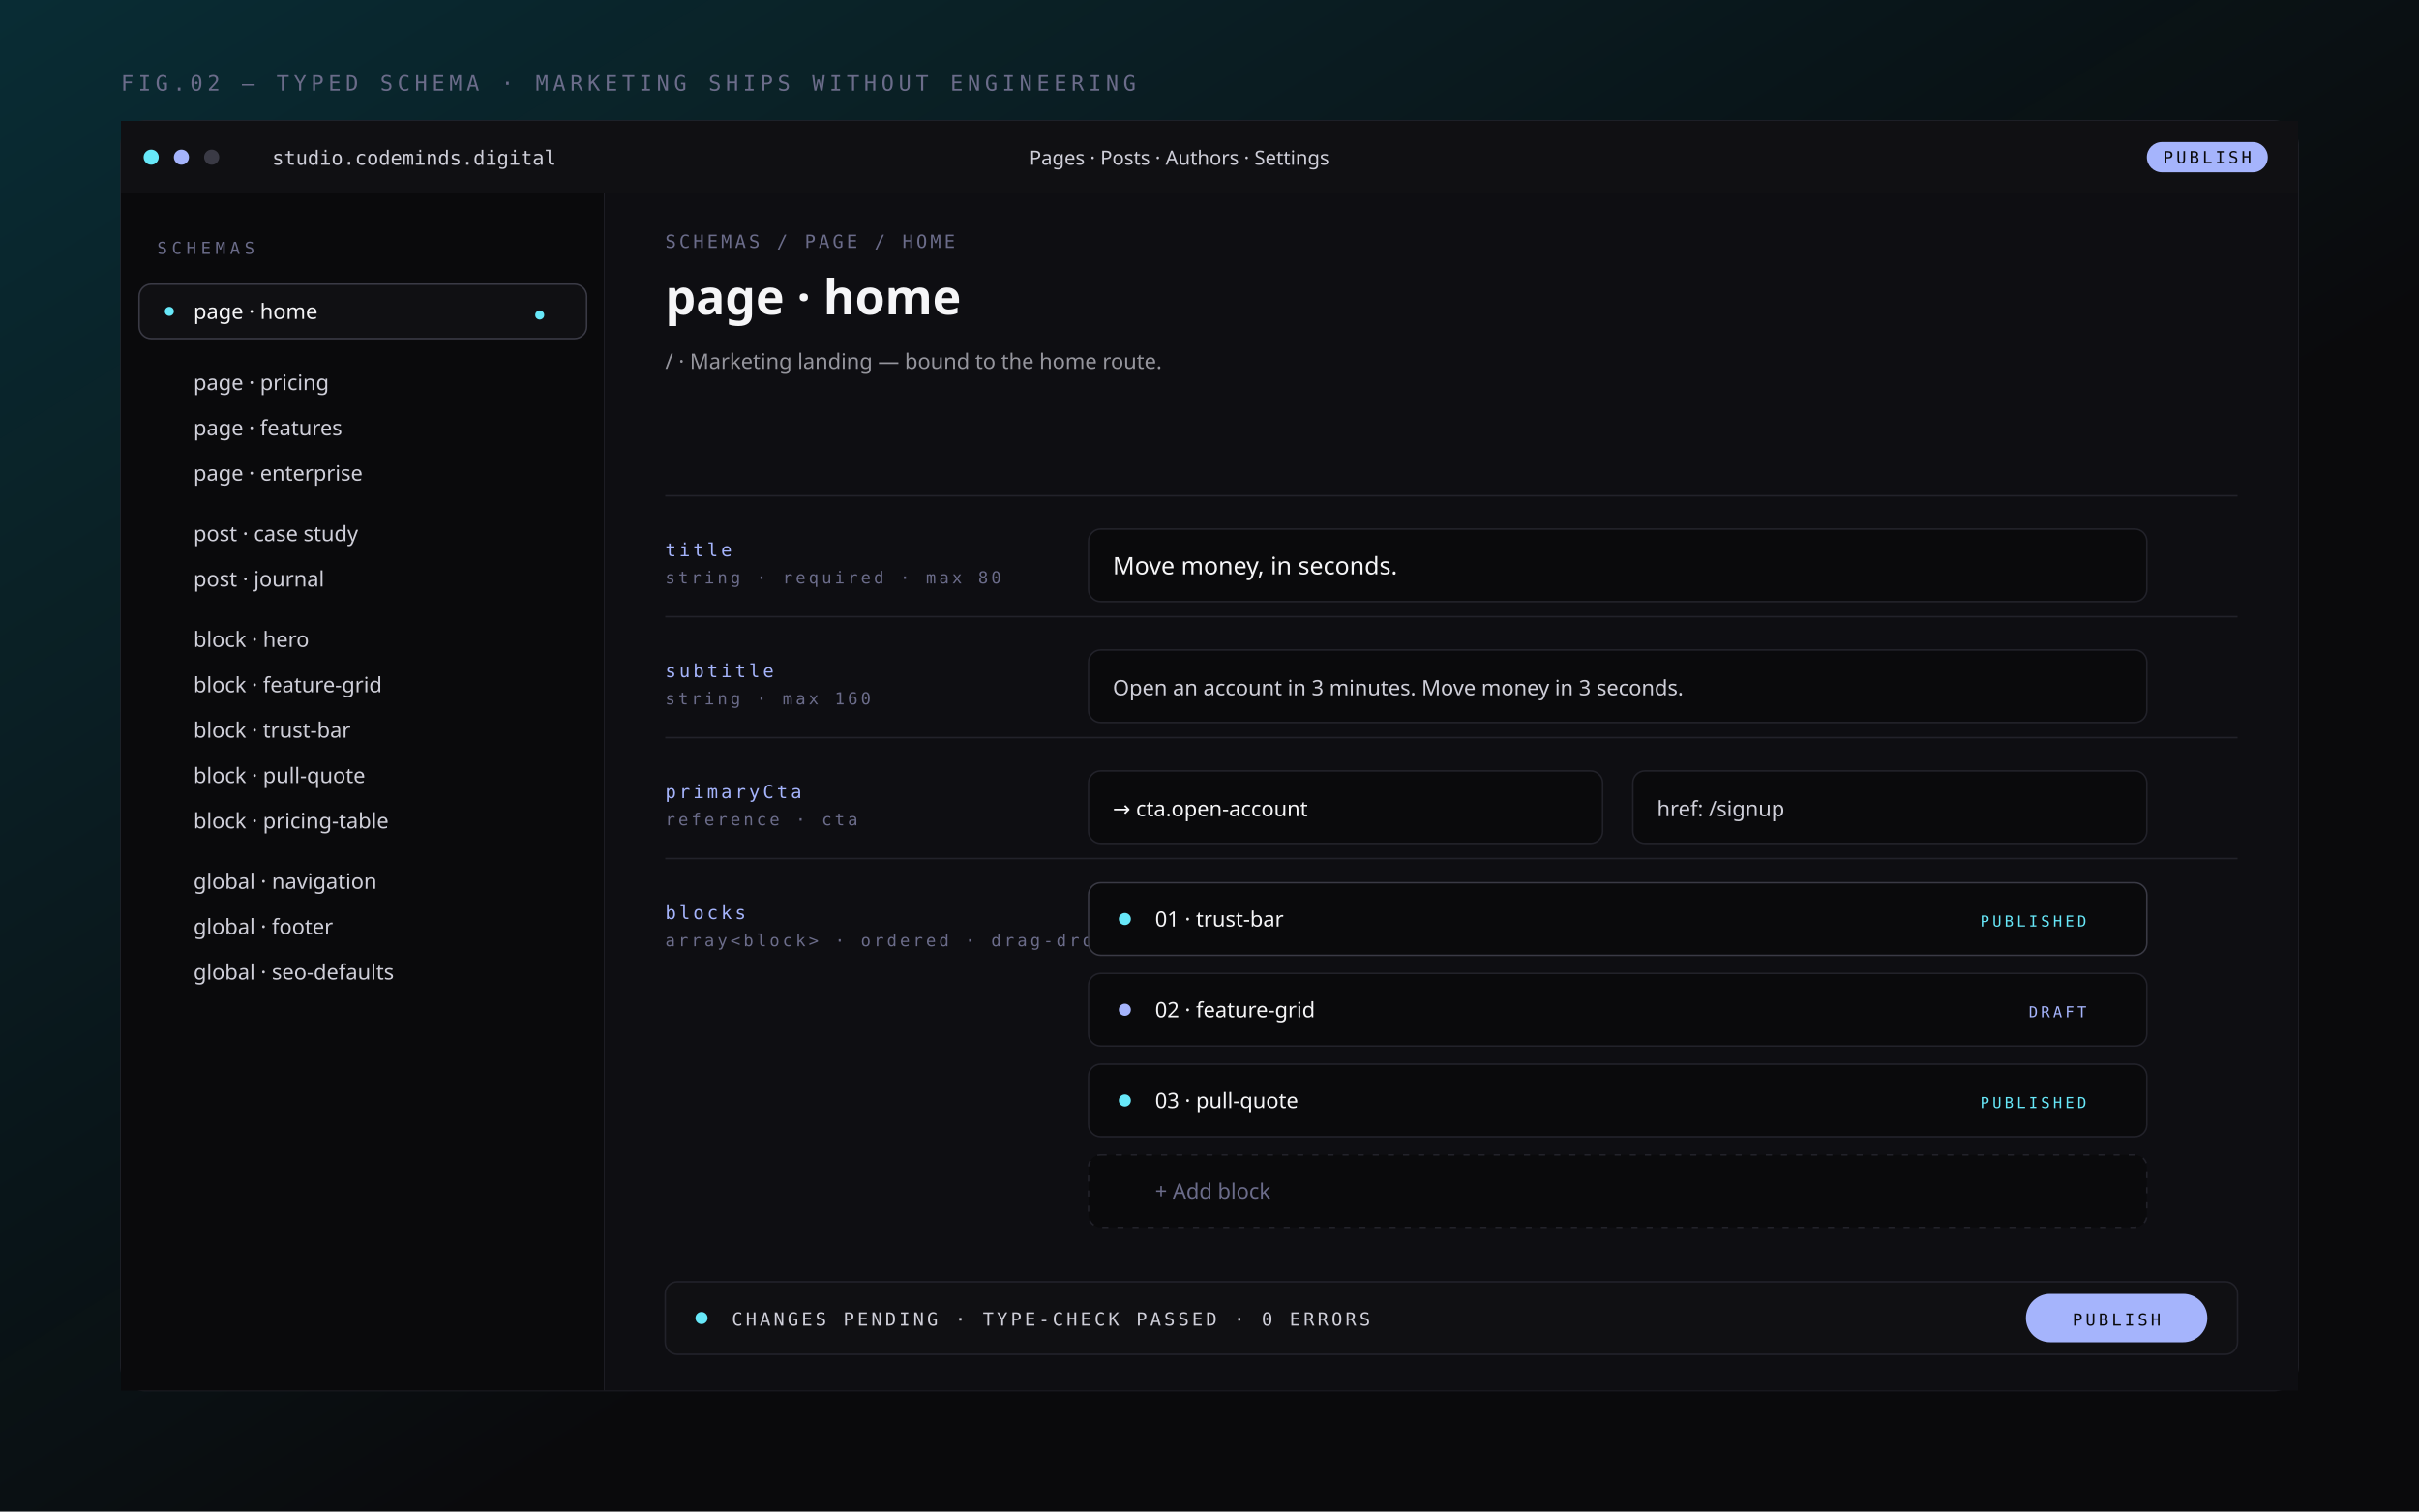
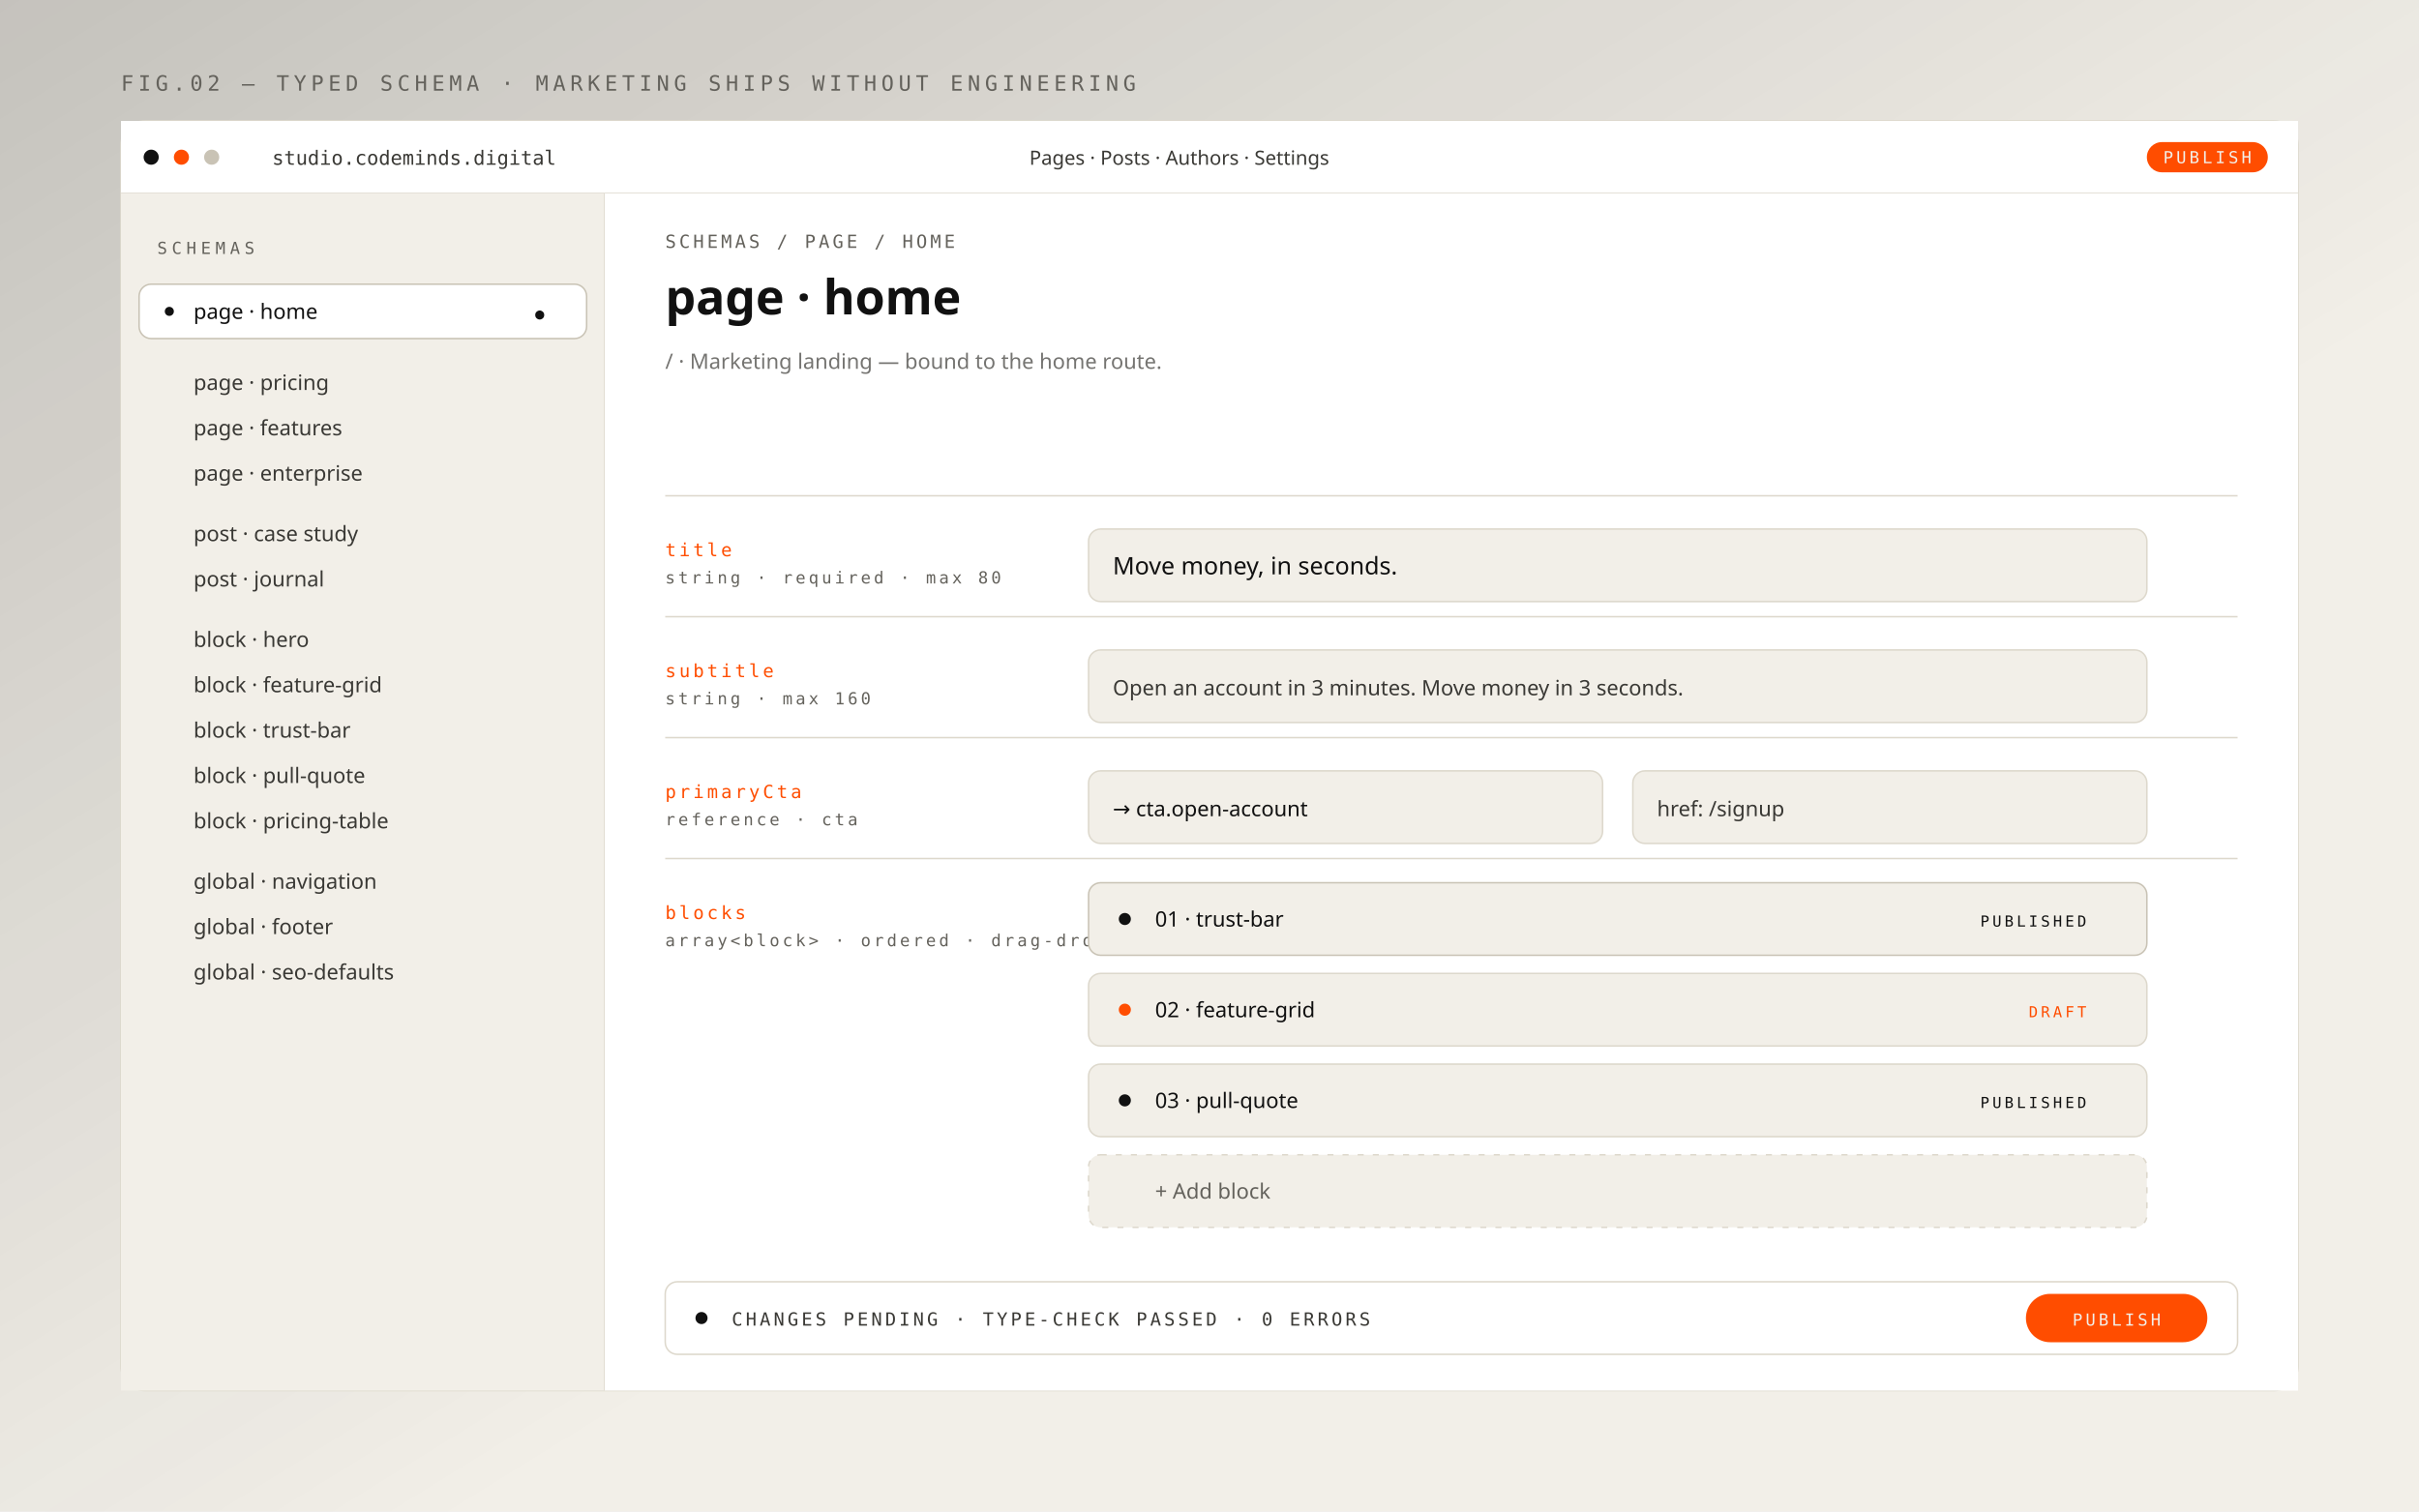
<svg xmlns="http://www.w3.org/2000/svg" viewBox="0 0 1600 1000" preserveAspectRatio="xMidYMid slice" role="img" aria-label="Typed CMS schema editor view">
  <defs>
    <linearGradient id="s2Glow" x1="0" y1="0" x2="1" y2="1">
-       <stop offset="0%" stop-color="#06b6d4" stop-opacity="0.20" />
-       <stop offset="60%" stop-color="#06b6d4" stop-opacity="0" />
+       <stop offset="0%" stop-color="#111111" stop-opacity="0.20" />
+       <stop offset="60%" stop-color="#111111" stop-opacity="0" />
    </linearGradient>
  </defs>
-   <rect width="1600" height="1000" fill="#0a0a0c" />
+   <rect width="1600" height="1000" fill="#F2EFE8" />
  <rect width="1600" height="1000" fill="url(#s2Glow)" />
-   <rect x="80" y="80" width="1440" height="840" rx="16" fill="#0e0e12" stroke="#22222a" />
+   <rect x="80" y="80" width="1440" height="840" rx="16" fill="#FFFFFF" stroke="#DDD8CC" />
  <g transform="translate(80, 80)">
-     <rect width="1440" height="48" fill="#101013" />
-     <line x1="0" y1="48" x2="1440" y2="48" stroke="#22222a" />
-     <circle cx="20" cy="24" r="5" fill="#67e8f9" />
-     <circle cx="40" cy="24" r="5" fill="#a5b4fc" />
-     <circle cx="60" cy="24" r="5" fill="#3a3a45" />
-     <text x="100" y="29" font-family="ui-monospace, monospace" font-size="13" fill="#cfcfd9">studio.codeminds.digital</text>
-     <g font-family="Geist, system-ui, sans-serif" font-size="13" fill="#cfcfd9">
+     <rect width="1440" height="48" fill="#FFFFFF" />
+     <line x1="0" y1="48" x2="1440" y2="48" stroke="#DDD8CC" />
+     <circle cx="20" cy="24" r="5" fill="#111111" />
+     <circle cx="40" cy="24" r="5" fill="#FF4D00" />
+     <circle cx="60" cy="24" r="5" fill="#C9C3B5" />
+     <text x="100" y="29" font-family="ui-monospace, monospace" font-size="13" fill="#3A3935">studio.codeminds.digital</text>
+     <g font-family="Geist, system-ui, sans-serif" font-size="13" fill="#3A3935">
      <text x="700" y="29" text-anchor="middle">Pages · Posts · Authors · Settings</text>
    </g>
-     <rect x="1340" y="14" width="80" height="20" rx="10" fill="#a5b4fc" />
-     <text x="1380" y="28" text-anchor="middle" font-family="ui-monospace, monospace" font-size="11" letter-spacing="2" fill="#0a0a0c">PUBLISH</text>
+     <rect x="1340" y="14" width="80" height="20" rx="10" fill="#FF4D00" />
+     <text x="1380" y="28" text-anchor="middle" font-family="ui-monospace, monospace" font-size="11" letter-spacing="2" fill="#F2EFE8">PUBLISH</text>
  </g>
  <g transform="translate(80, 128)">
-     <rect width="320" height="792" fill="#0a0a0c" />
-     <line x1="320" y1="0" x2="320" y2="792" stroke="#22222a" />
-     <text x="24" y="40" font-family="ui-monospace, monospace" font-size="11" letter-spacing="3" fill="#6b6c8a">SCHEMAS</text>
-     <g font-family="Geist, system-ui, sans-serif" font-size="14" fill="#cfcfd9">
-       <rect x="12" y="60" width="296" height="36" rx="8" fill="#101013" stroke="#3a3a45" />
-       <circle cx="32" cy="78" r="3" fill="#67e8f9" />
-       <text x="48" y="83" fill="#f5f5f7">page · home</text>
-       <text x="280" y="83" text-anchor="end" font-family="ui-monospace, monospace" font-size="10" fill="#67e8f9" letter-spacing="2">●</text>
+     <rect width="320" height="792" fill="#F2EFE8" />
+     <line x1="320" y1="0" x2="320" y2="792" stroke="#DDD8CC" />
+     <text x="24" y="40" font-family="ui-monospace, monospace" font-size="11" letter-spacing="3" fill="#64625C">SCHEMAS</text>
+     <g font-family="Geist, system-ui, sans-serif" font-size="14" fill="#3A3935">
+       <rect x="12" y="60" width="296" height="36" rx="8" fill="#FFFFFF" stroke="#C9C3B5" />
+       <circle cx="32" cy="78" r="3" fill="#111111" />
+       <text x="48" y="83" fill="#111111">page · home</text>
+       <text x="280" y="83" text-anchor="end" font-family="ui-monospace, monospace" font-size="10" fill="#111111" letter-spacing="2">●</text>
      <text x="48" y="130">page · pricing</text>
      <text x="48" y="160">page · features</text>
      <text x="48" y="190">page · enterprise</text>
      <text x="48" y="230">post · case study</text>
      <text x="48" y="260">post · journal</text>
      <text x="48" y="300">block · hero</text>
      <text x="48" y="330">block · feature-grid</text>
      <text x="48" y="360">block · trust-bar</text>
      <text x="48" y="390">block · pull-quote</text>
      <text x="48" y="420">block · pricing-table</text>
      <text x="48" y="460">global · navigation</text>
      <text x="48" y="490">global · footer</text>
      <text x="48" y="520">global · seo-defaults</text>
    </g>
  </g>
  <g transform="translate(400, 128)">
-     <rect width="1120" height="792" fill="#0e0e12" />
-     <g transform="translate(40, 36)" font-family="ui-monospace, monospace" font-size="12" letter-spacing="2" fill="#6b6c8a">
+     <rect width="1120" height="792" fill="#FFFFFF" />
+     <g transform="translate(40, 36)" font-family="ui-monospace, monospace" font-size="12" letter-spacing="2" fill="#64625C">
      <text>SCHEMAS / PAGE / HOME</text>
    </g>
    <g transform="translate(40, 80)" font-family="Geist, system-ui, sans-serif">
-       <text font-size="32" font-weight="700" fill="#f5f5f7">page · home</text>
-       <text y="36" font-size="14" fill="#cfcfd9" opacity="0.7">/  ·  Marketing landing — bound to the home route.</text>
+       <text font-size="32" font-weight="700" fill="#111111">page · home</text>
+       <text y="36" font-size="14" fill="#3A3935" opacity="0.7">/  ·  Marketing landing — bound to the home route.</text>
    </g>
    <g transform="translate(40, 200)" font-family="Geist, system-ui, sans-serif">
-       <line x1="0" y1="0" x2="1040" y2="0" stroke="#22222a" />
+       <line x1="0" y1="0" x2="1040" y2="0" stroke="#DDD8CC" />
      <g transform="translate(0, 16)">
        <rect width="1040" height="60" fill="transparent" />
-         <text font-family="ui-monospace, monospace" font-size="12" letter-spacing="2" y="24" fill="#a5b4fc">title</text>
-         <text font-family="ui-monospace, monospace" font-size="11" letter-spacing="2" y="42" fill="#6b6c8a">string · required · max 80</text>
-         <rect x="280" y="6" width="700" height="48" rx="8" fill="#0a0a0c" stroke="#22222a" />
-         <text x="296" y="36" font-size="16" fill="#f5f5f7">Move money, in seconds.</text>
+         <text font-family="ui-monospace, monospace" font-size="12" letter-spacing="2" y="24" fill="#FF4D00">title</text>
+         <text font-family="ui-monospace, monospace" font-size="11" letter-spacing="2" y="42" fill="#64625C">string · required · max 80</text>
+         <rect x="280" y="6" width="700" height="48" rx="8" fill="#F2EFE8" stroke="#DDD8CC" />
+         <text x="296" y="36" font-size="16" fill="#111111">Move money, in seconds.</text>
      </g>
-       <line x1="0" y1="80" x2="1040" y2="80" stroke="#22222a" />
+       <line x1="0" y1="80" x2="1040" y2="80" stroke="#DDD8CC" />
      <g transform="translate(0, 96)">
-         <text font-family="ui-monospace, monospace" font-size="12" letter-spacing="2" y="24" fill="#a5b4fc">subtitle</text>
-         <text font-family="ui-monospace, monospace" font-size="11" letter-spacing="2" y="42" fill="#6b6c8a">string · max 160</text>
-         <rect x="280" y="6" width="700" height="48" rx="8" fill="#0a0a0c" stroke="#22222a" />
-         <text x="296" y="36" font-size="14" fill="#cfcfd9">Open an account in 3 minutes. Move money in 3 seconds.</text>
+         <text font-family="ui-monospace, monospace" font-size="12" letter-spacing="2" y="24" fill="#FF4D00">subtitle</text>
+         <text font-family="ui-monospace, monospace" font-size="11" letter-spacing="2" y="42" fill="#64625C">string · max 160</text>
+         <rect x="280" y="6" width="700" height="48" rx="8" fill="#F2EFE8" stroke="#DDD8CC" />
+         <text x="296" y="36" font-size="14" fill="#3A3935">Open an account in 3 minutes. Move money in 3 seconds.</text>
      </g>
-       <line x1="0" y1="160" x2="1040" y2="160" stroke="#22222a" />
+       <line x1="0" y1="160" x2="1040" y2="160" stroke="#DDD8CC" />
      <g transform="translate(0, 176)">
-         <text font-family="ui-monospace, monospace" font-size="12" letter-spacing="2" y="24" fill="#a5b4fc">primaryCta</text>
-         <text font-family="ui-monospace, monospace" font-size="11" letter-spacing="2" y="42" fill="#6b6c8a">reference · cta</text>
-         <rect x="280" y="6" width="340" height="48" rx="8" fill="#0a0a0c" stroke="#22222a" />
-         <text x="296" y="36" font-size="14" fill="#f5f5f7">→ cta.open-account</text>
-         <rect x="640" y="6" width="340" height="48" rx="8" fill="#0a0a0c" stroke="#22222a" />
-         <text x="656" y="36" font-size="14" fill="#cfcfd9">href: /signup</text>
+         <text font-family="ui-monospace, monospace" font-size="12" letter-spacing="2" y="24" fill="#FF4D00">primaryCta</text>
+         <text font-family="ui-monospace, monospace" font-size="11" letter-spacing="2" y="42" fill="#64625C">reference · cta</text>
+         <rect x="280" y="6" width="340" height="48" rx="8" fill="#F2EFE8" stroke="#DDD8CC" />
+         <text x="296" y="36" font-size="14" fill="#111111">→ cta.open-account</text>
+         <rect x="640" y="6" width="340" height="48" rx="8" fill="#F2EFE8" stroke="#DDD8CC" />
+         <text x="656" y="36" font-size="14" fill="#3A3935">href: /signup</text>
      </g>
-       <line x1="0" y1="240" x2="1040" y2="240" stroke="#22222a" />
+       <line x1="0" y1="240" x2="1040" y2="240" stroke="#DDD8CC" />
      <g transform="translate(0, 256)">
-         <text font-family="ui-monospace, monospace" font-size="12" letter-spacing="2" y="24" fill="#a5b4fc">blocks</text>
-         <text font-family="ui-monospace, monospace" font-size="11" letter-spacing="2" y="42" fill="#6b6c8a">array&lt;block&gt; · ordered · drag-drop</text>
+         <text font-family="ui-monospace, monospace" font-size="12" letter-spacing="2" y="24" fill="#FF4D00">blocks</text>
+         <text font-family="ui-monospace, monospace" font-size="11" letter-spacing="2" y="42" fill="#64625C">array&lt;block&gt; · ordered · drag-drop</text>
        <g transform="translate(280, 0)">
-           <rect width="700" height="48" rx="8" fill="#0a0a0c" stroke="#3a3a45" />
-           <circle cx="24" cy="24" r="4" fill="#67e8f9" />
-           <text x="44" y="29" font-family="Geist, system-ui, sans-serif" font-size="14" fill="#f5f5f7">01 · trust-bar</text>
-           <text x="660" y="29" text-anchor="end" font-family="ui-monospace, monospace" font-size="10" letter-spacing="2" fill="#67e8f9">PUBLISHED</text>
+           <rect width="700" height="48" rx="8" fill="#F2EFE8" stroke="#C9C3B5" />
+           <circle cx="24" cy="24" r="4" fill="#111111" />
+           <text x="44" y="29" font-family="Geist, system-ui, sans-serif" font-size="14" fill="#111111">01 · trust-bar</text>
+           <text x="660" y="29" text-anchor="end" font-family="ui-monospace, monospace" font-size="10" letter-spacing="2" fill="#111111">PUBLISHED</text>
        </g>
        <g transform="translate(280, 60)">
-           <rect width="700" height="48" rx="8" fill="#0a0a0c" stroke="#22222a" />
-           <circle cx="24" cy="24" r="4" fill="#a5b4fc" />
-           <text x="44" y="29" font-family="Geist, system-ui, sans-serif" font-size="14" fill="#f5f5f7">02 · feature-grid</text>
-           <text x="660" y="29" text-anchor="end" font-family="ui-monospace, monospace" font-size="10" letter-spacing="2" fill="#a5b4fc">DRAFT</text>
+           <rect width="700" height="48" rx="8" fill="#F2EFE8" stroke="#DDD8CC" />
+           <circle cx="24" cy="24" r="4" fill="#FF4D00" />
+           <text x="44" y="29" font-family="Geist, system-ui, sans-serif" font-size="14" fill="#111111">02 · feature-grid</text>
+           <text x="660" y="29" text-anchor="end" font-family="ui-monospace, monospace" font-size="10" letter-spacing="2" fill="#FF4D00">DRAFT</text>
        </g>
        <g transform="translate(280, 120)">
-           <rect width="700" height="48" rx="8" fill="#0a0a0c" stroke="#22222a" />
-           <circle cx="24" cy="24" r="4" fill="#67e8f9" />
-           <text x="44" y="29" font-family="Geist, system-ui, sans-serif" font-size="14" fill="#f5f5f7">03 · pull-quote</text>
-           <text x="660" y="29" text-anchor="end" font-family="ui-monospace, monospace" font-size="10" letter-spacing="2" fill="#67e8f9">PUBLISHED</text>
+           <rect width="700" height="48" rx="8" fill="#F2EFE8" stroke="#DDD8CC" />
+           <circle cx="24" cy="24" r="4" fill="#111111" />
+           <text x="44" y="29" font-family="Geist, system-ui, sans-serif" font-size="14" fill="#111111">03 · pull-quote</text>
+           <text x="660" y="29" text-anchor="end" font-family="ui-monospace, monospace" font-size="10" letter-spacing="2" fill="#111111">PUBLISHED</text>
        </g>
        <g transform="translate(280, 180)">
-           <rect width="700" height="48" rx="8" fill="#0a0a0c" stroke="#22222a" stroke-dasharray="4 6" />
-           <text x="44" y="29" font-family="Geist, system-ui, sans-serif" font-size="14" fill="#6b6c8a">+ Add block</text>
+           <rect width="700" height="48" rx="8" fill="#F2EFE8" stroke="#DDD8CC" stroke-dasharray="4 6" />
+           <text x="44" y="29" font-family="Geist, system-ui, sans-serif" font-size="14" fill="#64625C">+ Add block</text>
        </g>
      </g>
    </g>
    <g transform="translate(40, 720)">
-       <rect width="1040" height="48" rx="8" fill="#101013" stroke="#22222a" />
-       <circle cx="24" cy="24" r="4" fill="#67e8f9" />
-       <text x="44" y="29" font-family="ui-monospace, monospace" font-size="12" letter-spacing="2" fill="#cfcfd9">CHANGES PENDING · TYPE-CHECK PASSED · 0 ERRORS</text>
-       <rect x="900" y="8" width="120" height="32" rx="16" fill="#a5b4fc" />
-       <text x="960" y="29" text-anchor="middle" font-family="ui-monospace, monospace" font-size="11" letter-spacing="2" fill="#0a0a0c">PUBLISH</text>
+       <rect width="1040" height="48" rx="8" fill="#FFFFFF" stroke="#DDD8CC" />
+       <circle cx="24" cy="24" r="4" fill="#111111" />
+       <text x="44" y="29" font-family="ui-monospace, monospace" font-size="12" letter-spacing="2" fill="#3A3935">CHANGES PENDING · TYPE-CHECK PASSED · 0 ERRORS</text>
+       <rect x="900" y="8" width="120" height="32" rx="16" fill="#FF4D00" />
+       <text x="960" y="29" text-anchor="middle" font-family="ui-monospace, monospace" font-size="11" letter-spacing="2" fill="#F2EFE8">PUBLISH</text>
    </g>
  </g>
-   <g font-family="ui-monospace, monospace" font-size="14" letter-spacing="3" fill="#6b6c8a">
+   <g font-family="ui-monospace, monospace" font-size="14" letter-spacing="3" fill="#64625C">
    <text x="80" y="60">FIG.02 — TYPED SCHEMA · MARKETING SHIPS WITHOUT ENGINEERING</text>
  </g>
</svg>
